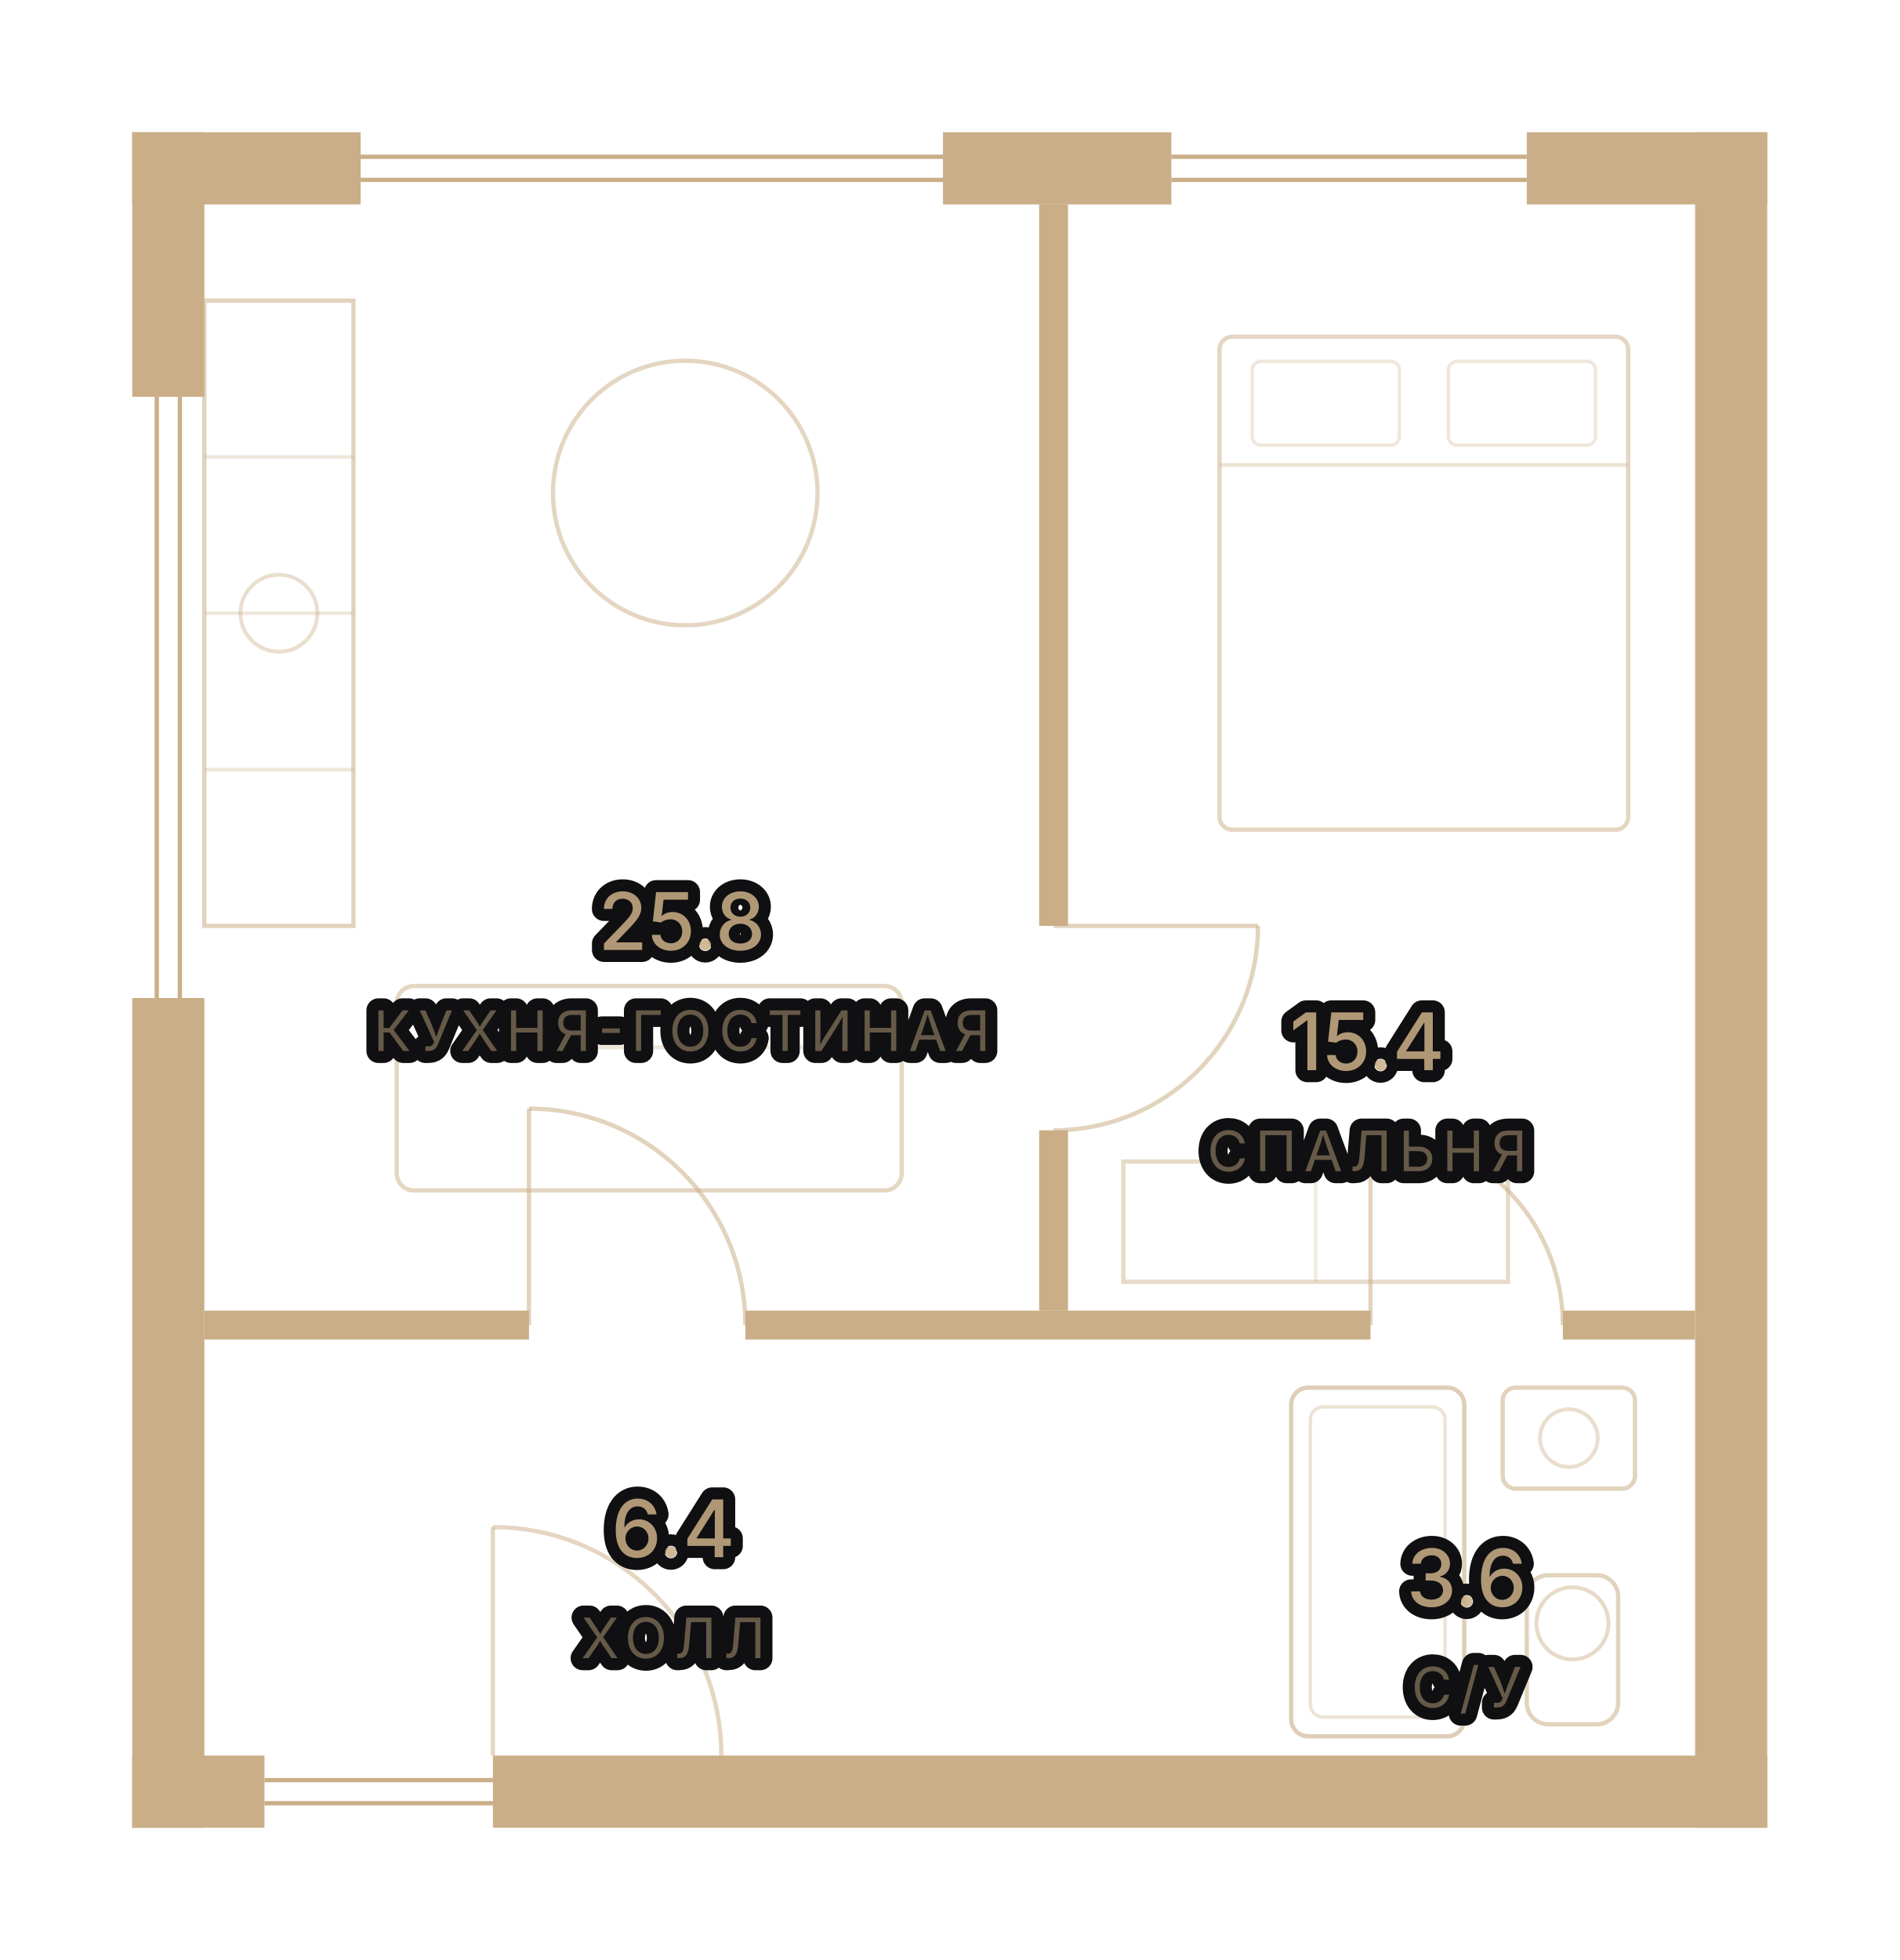
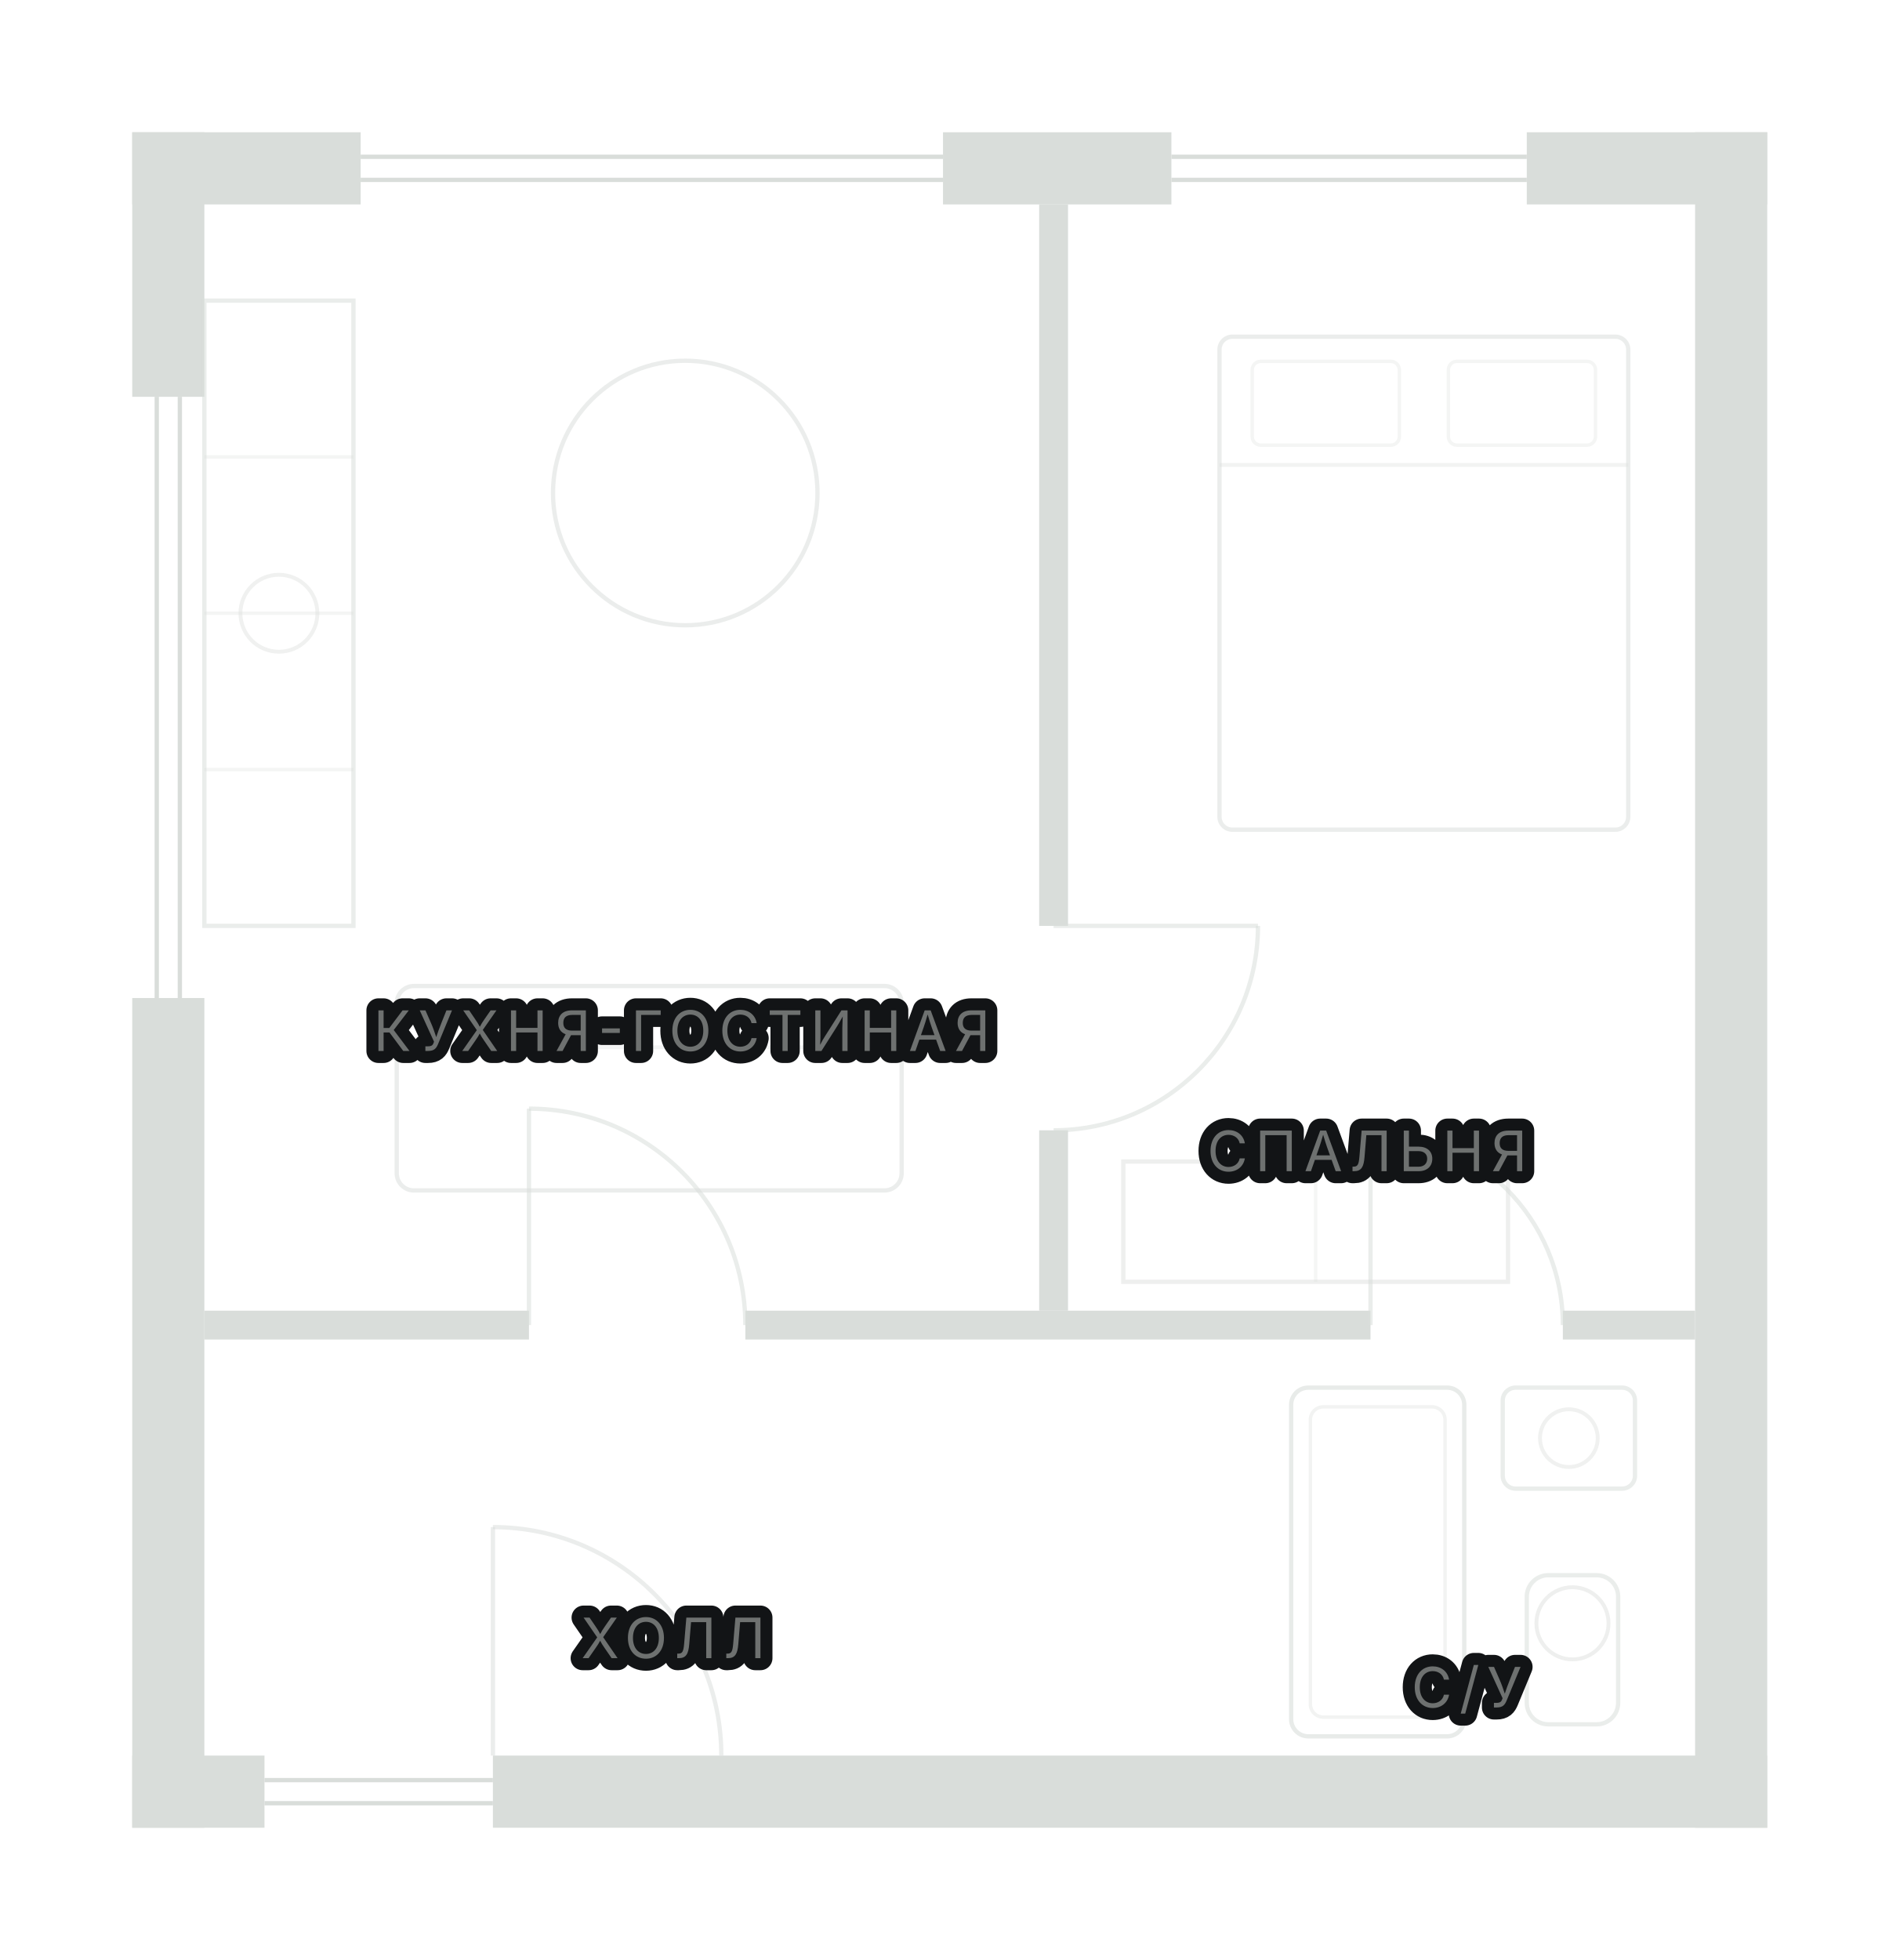
<svg xmlns="http://www.w3.org/2000/svg" viewBox="0 0 442.4 456.4" width="442.4" height="456.4" role="img" aria-label="Планировка">
  <g transform="translate(30.8,30.8)">
-     <rect x="0.0" y="0.0" width="53.2" height="16.8" fill="#caae87" />
-     <rect x="188.83" y="0.0" width="53.2" height="16.8" fill="#caae87" />
-     <rect x="324.8" y="0.0" width="56.0" height="16.8" fill="#caae87" />
-     <rect x="0.0" y="378.0" width="30.8" height="16.8" fill="#caae87" />
-     <rect x="84.0" y="378.0" width="296.8" height="16.8" fill="#caae87" />
-     <rect x="0.0" y="0.0" width="16.8" height="61.6" fill="#caae87" />
-     <rect x="0.0" y="201.6" width="16.8" height="193.2" fill="#caae87" />
-     <rect x="364.0" y="0.0" width="16.8" height="394.8" fill="#caae87" />
-     <line x1="53.2" y1="5.71" x2="188.83" y2="5.71" stroke="#caae87" stroke-width="1" stroke-opacity="1.0" />
-     <line x1="53.2" y1="11.09" x2="188.83" y2="11.09" stroke="#caae87" stroke-width="1" stroke-opacity="1.0" />
-     <line x1="242.03" y1="5.71" x2="324.8" y2="5.71" stroke="#caae87" stroke-width="1" stroke-opacity="1.0" />
-     <line x1="242.03" y1="11.09" x2="324.8" y2="11.09" stroke="#caae87" stroke-width="1" stroke-opacity="1.0" />
-     <line x1="5.71" y1="61.6" x2="5.71" y2="201.6" stroke="#caae87" stroke-width="1" stroke-opacity="1.0" />
-     <line x1="11.09" y1="61.6" x2="11.09" y2="201.6" stroke="#caae87" stroke-width="1" stroke-opacity="1.0" />
-     <line x1="30.8" y1="383.71" x2="84.0" y2="383.71" stroke="#caae87" stroke-width="1" stroke-opacity="1.0" />
-     <line x1="30.8" y1="389.09" x2="84.0" y2="389.09" stroke="#caae87" stroke-width="1" stroke-opacity="1.0" />
-     <rect x="16.8" y="274.4" width="75.6" height="6.72" fill="#caae87" />
-     <rect x="142.8" y="274.4" width="145.6" height="6.72" fill="#caae87" />
-     <rect x="333.2" y="274.4" width="30.8" height="6.72" fill="#caae87" />
-     <path d="M92.4,227.36 A50.4,50.4 0 0 1 142.8,277.76" fill="none" stroke="#caae87" stroke-width="1" stroke-opacity="0.55" />
-     <line x1="92.4" y1="277.76" x2="92.4" y2="227.36" stroke="#caae87" stroke-width="1" stroke-opacity="0.55" />
-     <path d="M288.4,232.96 A44.8,44.8 0 0 1 333.2,277.76" fill="none" stroke="#caae87" stroke-width="1" stroke-opacity="0.55" />
-     <line x1="288.4" y1="277.76" x2="288.4" y2="232.96" stroke="#caae87" stroke-width="1" stroke-opacity="0.55" />
-     <rect x="211.23" y="16.8" width="6.72" height="168.0" fill="#caae87" />
-     <rect x="211.23" y="232.4" width="6.72" height="42.0" fill="#caae87" />
-     <path d="M262.19,184.8 A47.6,47.6 0 0 1 214.59,232.4" fill="none" stroke="#caae87" stroke-width="1" stroke-opacity="0.55" />
-     <line x1="214.59" y1="184.8" x2="262.19" y2="184.8" stroke="#caae87" stroke-width="1" stroke-opacity="0.55" />
-     <path d="M84.0,324.8 A53.2,53.2 0 0 1 137.2,378.0" fill="none" stroke="#caae87" stroke-width="1" stroke-opacity="0.5" />
-     <line x1="84.0" y1="378.0" x2="84.0" y2="324.8" stroke="#caae87" stroke-width="1" stroke-opacity="0.5" />
-     <rect x="16.8" y="39.2" width="34.72" height="145.6" rx="0" fill="none" stroke="#caae87" stroke-width="1" stroke-opacity="0.55" />
-     <line x1="16.8" y1="75.6" x2="51.52" y2="75.6" stroke="#caae87" stroke-width="0.8" stroke-opacity="0.3" />
-     <line x1="16.8" y1="112.0" x2="51.52" y2="112.0" stroke="#caae87" stroke-width="0.8" stroke-opacity="0.3" />
-     <line x1="16.8" y1="148.4" x2="51.52" y2="148.4" stroke="#caae87" stroke-width="0.8" stroke-opacity="0.3" />
-     <circle cx="34.16" cy="112.0" r="8.96" fill="none" stroke="#caae87" stroke-width="0.9" stroke-opacity="0.4" />
-     <rect x="61.6" y="198.8" width="117.6" height="47.6" rx="4" fill="none" stroke="#caae87" stroke-width="1" stroke-opacity="0.5" />
-     <line x1="61.6" y1="213.08" x2="179.2" y2="213.08" stroke="#caae87" stroke-width="0.9" stroke-opacity="0.32" />
-     <circle cx="128.8" cy="84.0" r="30.8" fill="none" stroke="#caae87" stroke-width="1" stroke-opacity="0.5" />
-     <rect x="253.23" y="47.6" width="95.2" height="114.8" rx="3" fill="none" stroke="#caae87" stroke-width="1" stroke-opacity="0.5" />
-     <line x1="253.23" y1="77.45" x2="348.43" y2="77.45" stroke="#caae87" stroke-width="0.9" stroke-opacity="0.35" />
-     <rect x="260.85" y="53.34" width="34.27" height="19.52" rx="2" fill="none" stroke="#caae87" stroke-width="0.8" stroke-opacity="0.3" />
-     <rect x="306.54" y="53.34" width="34.27" height="19.52" rx="2" fill="none" stroke="#caae87" stroke-width="0.8" stroke-opacity="0.3" />
-     <rect x="230.83" y="239.68" width="89.6" height="28.0" rx="0" fill="none" stroke="#caae87" stroke-width="1" stroke-opacity="0.45" />
-     <line x1="275.63" y1="239.68" x2="275.63" y2="267.68" stroke="#caae87" stroke-width="0.8" stroke-opacity="0.26" />
-     <rect x="269.92" y="292.32" width="40.32" height="81.2" rx="4" fill="none" stroke="#caae87" stroke-width="1" stroke-opacity="0.6" />
-     <rect x="274.4" y="296.8" width="31.36" height="72.24" rx="3" fill="none" stroke="#caae87" stroke-width="0.8" stroke-opacity="0.35" />
-     <rect x="324.8" y="336.0" width="21.28" height="34.72" rx="5" fill="none" stroke="#caae87" stroke-width="1" stroke-opacity="0.55" />
-     <circle cx="335.44" cy="347.2" r="8.4" fill="none" stroke="#caae87" stroke-width="0.9" stroke-opacity="0.45" />
-     <rect x="319.2" y="292.32" width="30.8" height="23.52" rx="3" fill="none" stroke="#caae87" stroke-width="1" stroke-opacity="0.55" />
-     <circle cx="334.6" cy="304.08" r="6.72" fill="none" stroke="#caae87" stroke-width="0.9" stroke-opacity="0.4" />
-     <text x="128.02" y="190.4" text-anchor="middle" stroke="#101012" stroke-width="5.6" paint-order="stroke" stroke-linejoin="round" font-family="Manrope,Inter,sans-serif" font-size="18.5" font-weight="500" fill="#caae87" fill-opacity=".86">25.8</text>
-     <text x="128.02" y="213.92" text-anchor="middle" stroke="#101012" stroke-width="5.6" paint-order="stroke" stroke-linejoin="round" font-family="Manrope,Inter,sans-serif" font-size="13" letter-spacing="1.7" fill="#caae87" fill-opacity=".46">КУХНЯ-ГОСТИНАЯ</text>
-     <text x="287.62" y="218.4" text-anchor="middle" stroke="#101012" stroke-width="5.6" paint-order="stroke" stroke-linejoin="round" font-family="Manrope,Inter,sans-serif" font-size="18.5" font-weight="500" fill="#caae87" fill-opacity=".86">15.4</text>
-     <text x="287.62" y="241.92" text-anchor="middle" stroke="#101012" stroke-width="5.6" paint-order="stroke" stroke-linejoin="round" font-family="Manrope,Inter,sans-serif" font-size="13" letter-spacing="1.7" fill="#caae87" fill-opacity=".46">СПАЛЬНЯ</text>
-     <text x="126.0" y="331.8" text-anchor="middle" stroke="#101012" stroke-width="5.6" paint-order="stroke" stroke-linejoin="round" font-family="Manrope,Inter,sans-serif" font-size="18.5" font-weight="500" fill="#caae87" fill-opacity=".86">6.4</text>
-     <text x="126.0" y="355.32" text-anchor="middle" stroke="#101012" stroke-width="5.6" paint-order="stroke" stroke-linejoin="round" font-family="Manrope,Inter,sans-serif" font-size="13" letter-spacing="1.7" fill="#caae87" fill-opacity=".46">ХОЛЛ</text>
-     <text x="310.8" y="343.28" text-anchor="middle" stroke="#101012" stroke-width="5.6" paint-order="stroke" stroke-linejoin="round" font-family="Manrope,Inter,sans-serif" font-size="18.5" font-weight="500" fill="#caae87" fill-opacity=".86">3.6</text>
-     <text x="310.8" y="366.8" text-anchor="middle" stroke="#101012" stroke-width="5.6" paint-order="stroke" stroke-linejoin="round" font-family="Manrope,Inter,sans-serif" font-size="13" letter-spacing="1.7" fill="#caae87" fill-opacity=".46">С/У</text>
+     <rect x="0.0" y="0.0" width="53.2" height="16.8" fill="#D9DDDA" />
+     <rect x="188.83" y="0.0" width="53.2" height="16.8" fill="#D9DDDA" />
+     <rect x="324.8" y="0.0" width="56.0" height="16.8" fill="#D9DDDA" />
+     <rect x="0.0" y="378.0" width="30.8" height="16.8" fill="#D9DDDA" />
+     <rect x="84.0" y="378.0" width="296.8" height="16.8" fill="#D9DDDA" />
+     <rect x="0.0" y="0.0" width="16.8" height="61.6" fill="#D9DDDA" />
+     <rect x="0.0" y="201.6" width="16.8" height="193.2" fill="#D9DDDA" />
+     <rect x="364.0" y="0.0" width="16.8" height="394.8" fill="#D9DDDA" />
+     <line x1="53.2" y1="5.71" x2="188.83" y2="5.71" stroke="#D9DDDA" stroke-width="1" stroke-opacity="1.0" />
+     <line x1="53.2" y1="11.09" x2="188.83" y2="11.09" stroke="#D9DDDA" stroke-width="1" stroke-opacity="1.0" />
+     <line x1="242.03" y1="5.71" x2="324.8" y2="5.71" stroke="#D9DDDA" stroke-width="1" stroke-opacity="1.0" />
+     <line x1="242.03" y1="11.09" x2="324.8" y2="11.09" stroke="#D9DDDA" stroke-width="1" stroke-opacity="1.0" />
+     <line x1="5.71" y1="61.6" x2="5.71" y2="201.6" stroke="#D9DDDA" stroke-width="1" stroke-opacity="1.0" />
+     <line x1="11.09" y1="61.6" x2="11.09" y2="201.6" stroke="#D9DDDA" stroke-width="1" stroke-opacity="1.0" />
+     <line x1="30.8" y1="383.71" x2="84.0" y2="383.71" stroke="#D9DDDA" stroke-width="1" stroke-opacity="1.0" />
+     <line x1="30.8" y1="389.09" x2="84.0" y2="389.09" stroke="#D9DDDA" stroke-width="1" stroke-opacity="1.0" />
+     <rect x="16.8" y="274.4" width="75.6" height="6.72" fill="#D9DDDA" />
+     <rect x="142.8" y="274.4" width="145.6" height="6.72" fill="#D9DDDA" />
+     <rect x="333.2" y="274.4" width="30.8" height="6.72" fill="#D9DDDA" />
+     <path d="M92.4,227.36 A50.4,50.4 0 0 1 142.8,277.76" fill="none" stroke="#D9DDDA" stroke-width="1" stroke-opacity="0.55" />
+     <line x1="92.4" y1="277.76" x2="92.4" y2="227.36" stroke="#D9DDDA" stroke-width="1" stroke-opacity="0.55" />
+     <path d="M288.4,232.96 A44.8,44.8 0 0 1 333.2,277.76" fill="none" stroke="#D9DDDA" stroke-width="1" stroke-opacity="0.55" />
+     <line x1="288.4" y1="277.76" x2="288.4" y2="232.96" stroke="#D9DDDA" stroke-width="1" stroke-opacity="0.55" />
+     <rect x="211.23" y="16.8" width="6.72" height="168.0" fill="#D9DDDA" />
+     <rect x="211.23" y="232.4" width="6.72" height="42.0" fill="#D9DDDA" />
+     <path d="M262.19,184.8 A47.6,47.6 0 0 1 214.59,232.4" fill="none" stroke="#D9DDDA" stroke-width="1" stroke-opacity="0.55" />
+     <line x1="214.59" y1="184.8" x2="262.19" y2="184.8" stroke="#D9DDDA" stroke-width="1" stroke-opacity="0.55" />
+     <path d="M84.0,324.8 A53.2,53.2 0 0 1 137.2,378.0" fill="none" stroke="#D9DDDA" stroke-width="1" stroke-opacity="0.5" />
+     <line x1="84.0" y1="378.0" x2="84.0" y2="324.8" stroke="#D9DDDA" stroke-width="1" stroke-opacity="0.5" />
+     <rect x="16.8" y="39.2" width="34.72" height="145.6" rx="0" fill="none" stroke="#D9DDDA" stroke-width="1" stroke-opacity="0.55" />
+     <line x1="16.8" y1="75.6" x2="51.52" y2="75.6" stroke="#D9DDDA" stroke-width="0.8" stroke-opacity="0.3" />
+     <line x1="16.8" y1="112.0" x2="51.52" y2="112.0" stroke="#D9DDDA" stroke-width="0.8" stroke-opacity="0.3" />
+     <line x1="16.8" y1="148.4" x2="51.52" y2="148.4" stroke="#D9DDDA" stroke-width="0.8" stroke-opacity="0.3" />
+     <circle cx="34.16" cy="112.0" r="8.96" fill="none" stroke="#D9DDDA" stroke-width="0.9" stroke-opacity="0.4" />
+     <rect x="61.6" y="198.8" width="117.6" height="47.6" rx="4" fill="none" stroke="#D9DDDA" stroke-width="1" stroke-opacity="0.5" />
+     <line x1="61.6" y1="213.08" x2="179.2" y2="213.08" stroke="#D9DDDA" stroke-width="0.9" stroke-opacity="0.32" />
+     <circle cx="128.8" cy="84.0" r="30.8" fill="none" stroke="#D9DDDA" stroke-width="1" stroke-opacity="0.5" />
+     <rect x="253.23" y="47.6" width="95.2" height="114.8" rx="3" fill="none" stroke="#D9DDDA" stroke-width="1" stroke-opacity="0.5" />
+     <line x1="253.23" y1="77.45" x2="348.43" y2="77.45" stroke="#D9DDDA" stroke-width="0.9" stroke-opacity="0.35" />
+     <rect x="260.85" y="53.34" width="34.27" height="19.52" rx="2" fill="none" stroke="#D9DDDA" stroke-width="0.8" stroke-opacity="0.3" />
+     <rect x="306.54" y="53.34" width="34.27" height="19.52" rx="2" fill="none" stroke="#D9DDDA" stroke-width="0.8" stroke-opacity="0.3" />
+     <rect x="230.83" y="239.68" width="89.6" height="28.0" rx="0" fill="none" stroke="#D9DDDA" stroke-width="1" stroke-opacity="0.45" />
+     <line x1="275.63" y1="239.68" x2="275.63" y2="267.68" stroke="#D9DDDA" stroke-width="0.8" stroke-opacity="0.26" />
+     <rect x="269.92" y="292.32" width="40.32" height="81.2" rx="4" fill="none" stroke="#D9DDDA" stroke-width="1" stroke-opacity="0.6" />
+     <rect x="274.4" y="296.8" width="31.36" height="72.24" rx="3" fill="none" stroke="#D9DDDA" stroke-width="0.8" stroke-opacity="0.35" />
+     <rect x="324.8" y="336.0" width="21.28" height="34.72" rx="5" fill="none" stroke="#D9DDDA" stroke-width="1" stroke-opacity="0.55" />
+     <circle cx="335.44" cy="347.2" r="8.4" fill="none" stroke="#D9DDDA" stroke-width="0.9" stroke-opacity="0.45" />
+     <rect x="319.2" y="292.32" width="30.8" height="23.52" rx="3" fill="none" stroke="#D9DDDA" stroke-width="1" stroke-opacity="0.55" />
+     <circle cx="334.6" cy="304.08" r="6.72" fill="none" stroke="#D9DDDA" stroke-width="0.9" stroke-opacity="0.4" />
+     <text x="128.02" y="213.92" text-anchor="middle" stroke="#121416" stroke-width="5.6" paint-order="stroke" stroke-linejoin="round" font-family="Manrope,Inter,sans-serif" font-size="13" letter-spacing="1.7" fill="#D9DDDA" fill-opacity=".46">КУХНЯ-ГОСТИНАЯ</text>
+     <text x="287.62" y="241.92" text-anchor="middle" stroke="#121416" stroke-width="5.6" paint-order="stroke" stroke-linejoin="round" font-family="Manrope,Inter,sans-serif" font-size="13" letter-spacing="1.7" fill="#D9DDDA" fill-opacity=".46">СПАЛЬНЯ</text>
+     <text x="126.0" y="355.32" text-anchor="middle" stroke="#121416" stroke-width="5.6" paint-order="stroke" stroke-linejoin="round" font-family="Manrope,Inter,sans-serif" font-size="13" letter-spacing="1.7" fill="#D9DDDA" fill-opacity=".46">ХОЛЛ</text>
+     <text x="310.8" y="366.8" text-anchor="middle" stroke="#121416" stroke-width="5.6" paint-order="stroke" stroke-linejoin="round" font-family="Manrope,Inter,sans-serif" font-size="13" letter-spacing="1.7" fill="#D9DDDA" fill-opacity=".46">С/У</text>
  </g>
</svg>
